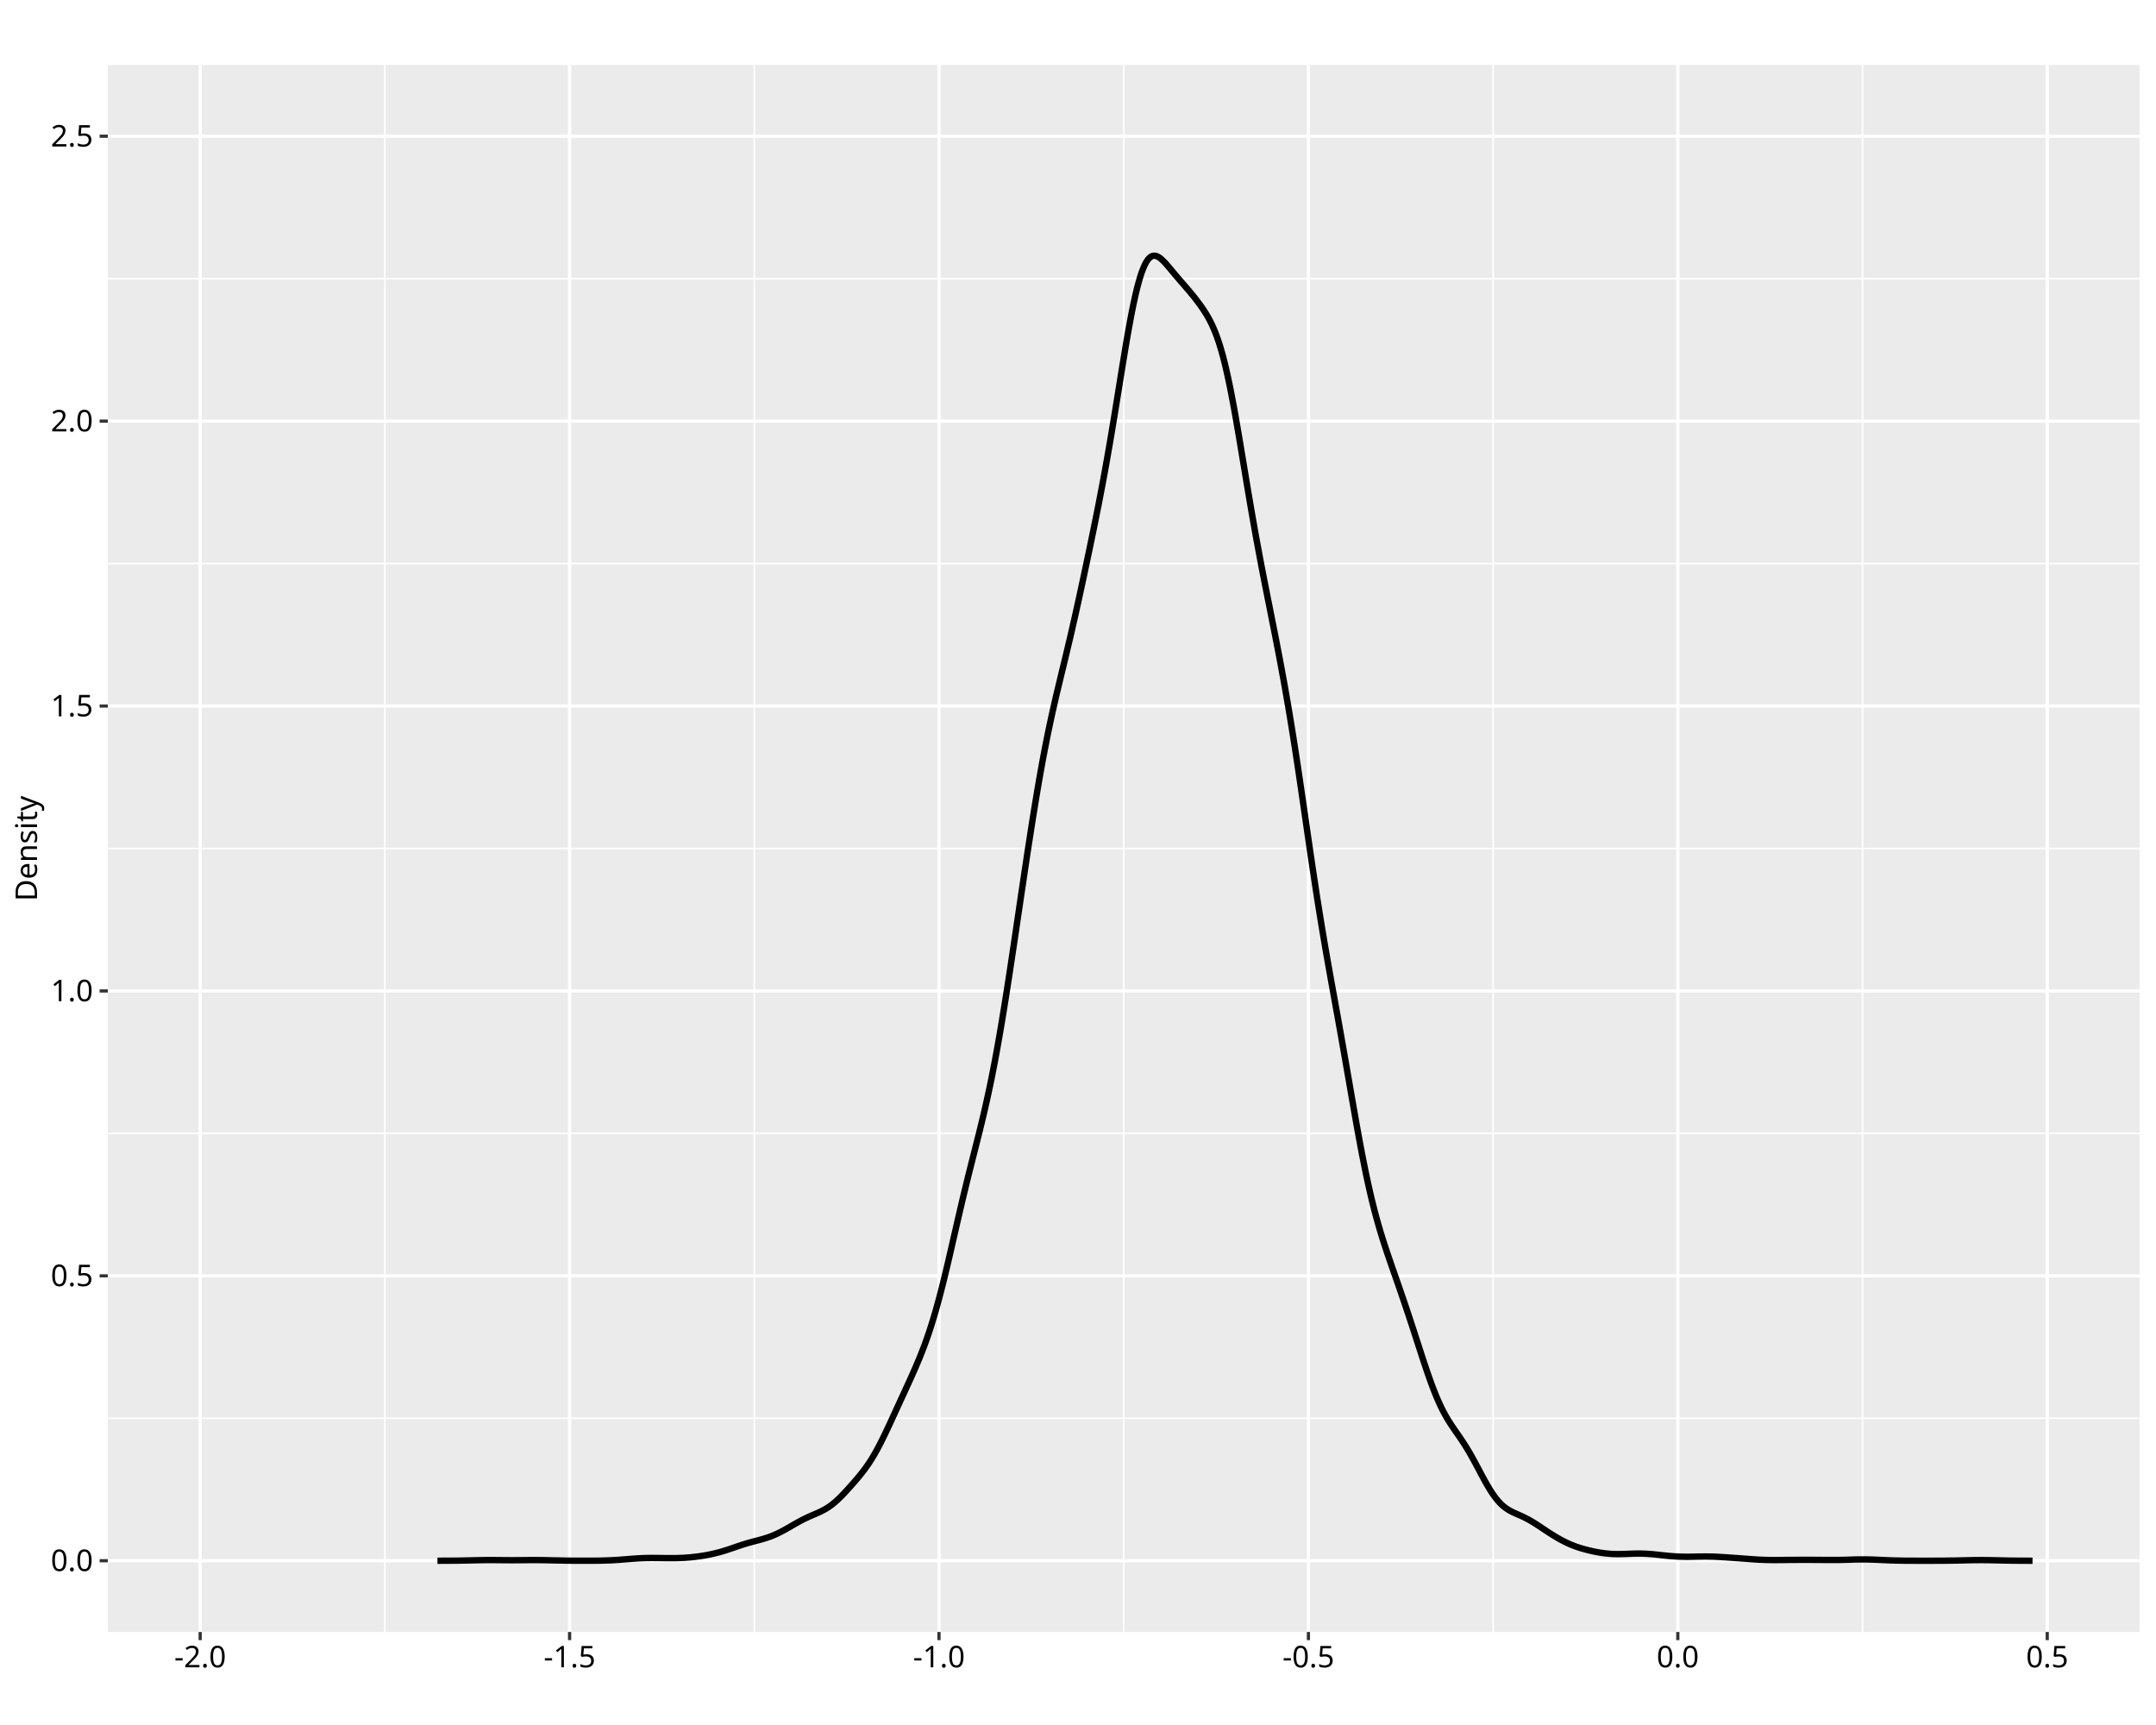
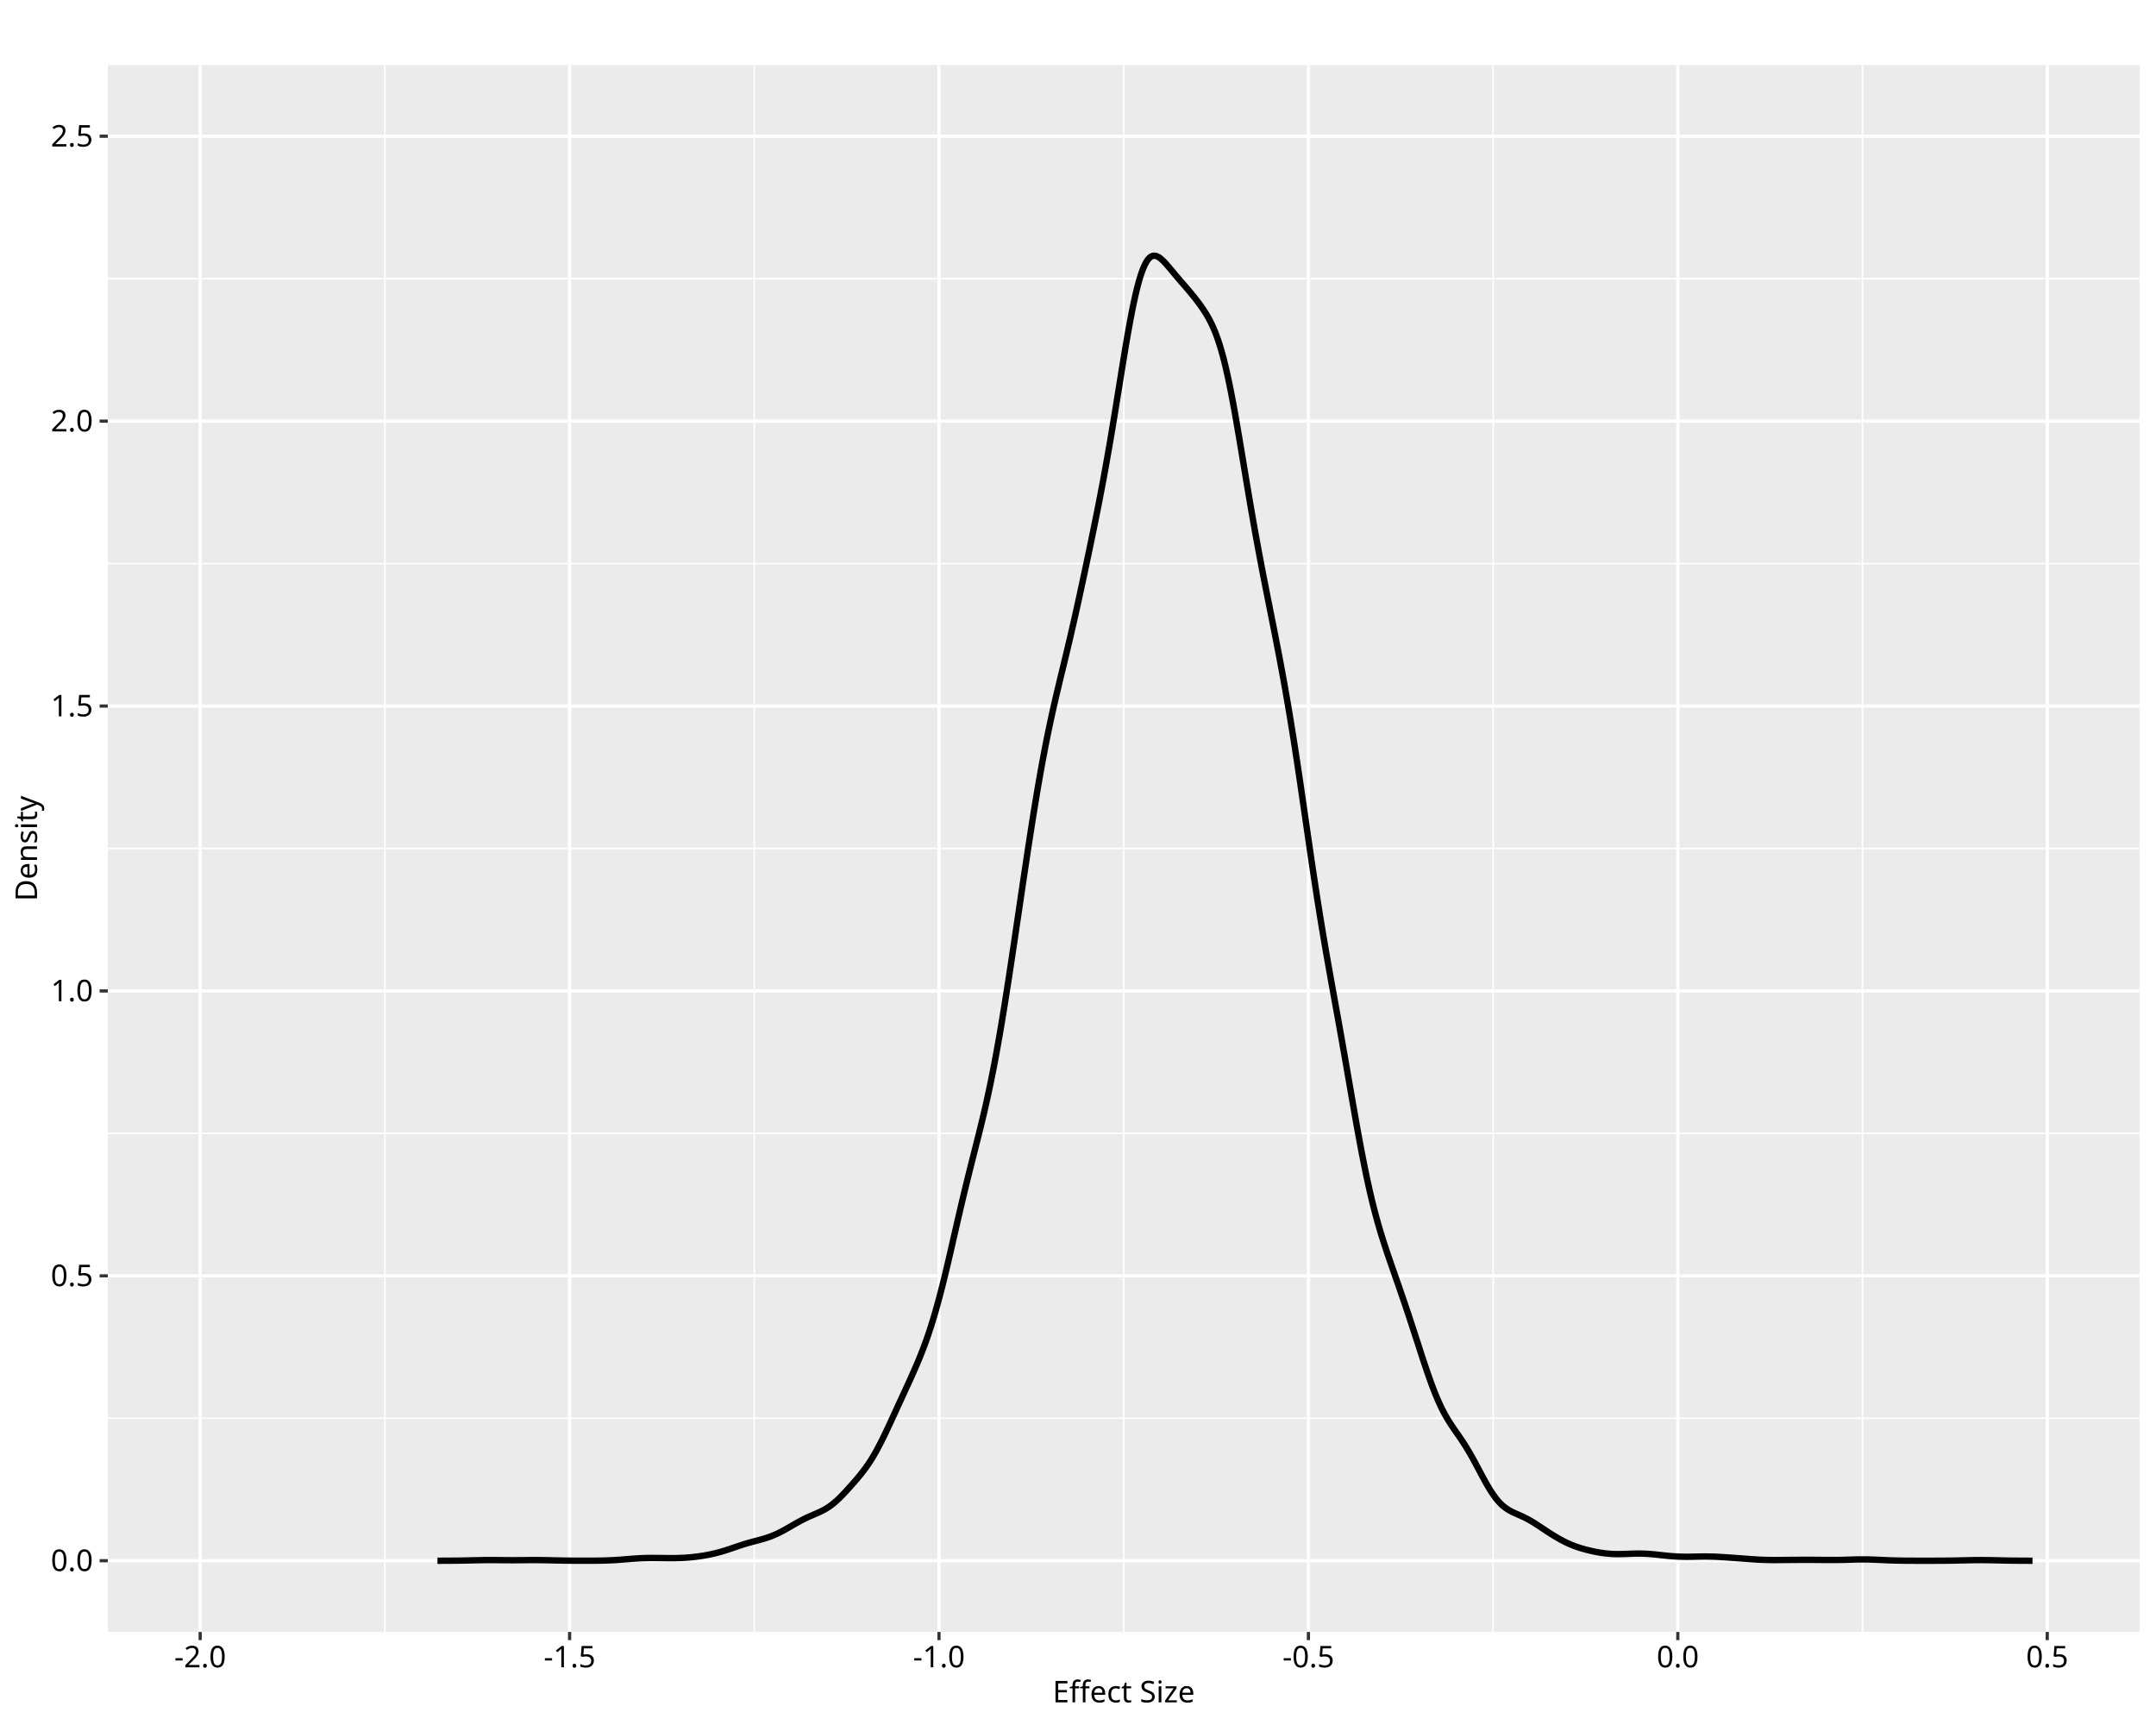
<svg xmlns="http://www.w3.org/2000/svg" class="svglite" data-engine-version="2.0" width="720.00pt" height="576.00pt" viewBox="0 0 720.00 576.00">
  <defs>
    <style type="text/css">
    .svglite line, .svglite polyline, .svglite polygon, .svglite path, .svglite rect, .svglite circle {
      fill: none;
      stroke: #000000;
      stroke-linecap: round;
      stroke-linejoin: round;
      stroke-miterlimit: 10.00;
    }
  </style>
  </defs>
  <rect width="100%" height="100%" style="stroke: none; fill: #FFFFFF;" />
  <defs>
    <clipPath id="cpMC4wMHw3MjAuMDB8MC4wMHw1NzYuMDA=">
      <rect x="0.00" y="0.00" width="720.00" height="576.00" />
    </clipPath>
  </defs>
  <g clip-path="url(#cpMC4wMHw3MjAuMDB8MC4wMHw1NzYuMDA=)">
    <rect x="0.00" y="0.00" width="720.00" height="576.00" style="stroke-width: 1.07; stroke: #FFFFFF; fill: #FFFFFF;" />
  </g>
  <defs>
    <clipPath id="cpMzYuMDF8NzE0LjUyfDIxLjcxfDU0NC45Mw==">
      <rect x="36.01" y="21.71" width="678.51" height="523.22" />
    </clipPath>
  </defs>
  <g clip-path="url(#cpMzYuMDF8NzE0LjUyfDIxLjcxfDU0NC45Mw==)">
    <rect x="36.01" y="21.71" width="678.51" height="523.22" style="stroke-width: 1.07; stroke: none; fill: #EBEBEB;" />
    <polyline points="36.01,473.58 714.52,473.58 " style="stroke-width: 0.53; stroke: #FFFFFF; stroke-linecap: butt;" />
    <polyline points="36.01,378.45 714.52,378.45 " style="stroke-width: 0.53; stroke: #FFFFFF; stroke-linecap: butt;" />
    <polyline points="36.01,283.32 714.52,283.32 " style="stroke-width: 0.53; stroke: #FFFFFF; stroke-linecap: butt;" />
    <polyline points="36.01,188.19 714.52,188.19 " style="stroke-width: 0.53; stroke: #FFFFFF; stroke-linecap: butt;" />
    <polyline points="36.01,93.06 714.52,93.06 " style="stroke-width: 0.53; stroke: #FFFFFF; stroke-linecap: butt;" />
    <polyline points="128.53,544.93 128.53,21.71 " style="stroke-width: 0.53; stroke: #FFFFFF; stroke-linecap: butt;" />
    <polyline points="251.90,544.93 251.90,21.71 " style="stroke-width: 0.53; stroke: #FFFFFF; stroke-linecap: butt;" />
    <polyline points="375.27,544.93 375.27,21.71 " style="stroke-width: 0.53; stroke: #FFFFFF; stroke-linecap: butt;" />
    <polyline points="498.63,544.93 498.63,21.71 " style="stroke-width: 0.53; stroke: #FFFFFF; stroke-linecap: butt;" />
    <polyline points="622.00,544.93 622.00,21.71 " style="stroke-width: 0.53; stroke: #FFFFFF; stroke-linecap: butt;" />
    <polyline points="36.01,521.15 714.52,521.15 " style="stroke-width: 1.07; stroke: #FFFFFF; stroke-linecap: butt;" />
    <polyline points="36.01,426.02 714.52,426.02 " style="stroke-width: 1.07; stroke: #FFFFFF; stroke-linecap: butt;" />
    <polyline points="36.01,330.89 714.52,330.89 " style="stroke-width: 1.07; stroke: #FFFFFF; stroke-linecap: butt;" />
    <polyline points="36.01,235.76 714.52,235.76 " style="stroke-width: 1.07; stroke: #FFFFFF; stroke-linecap: butt;" />
    <polyline points="36.01,140.62 714.52,140.62 " style="stroke-width: 1.07; stroke: #FFFFFF; stroke-linecap: butt;" />
    <polyline points="36.01,45.49 714.52,45.49 " style="stroke-width: 1.07; stroke: #FFFFFF; stroke-linecap: butt;" />
    <polyline points="66.85,544.93 66.85,21.71 " style="stroke-width: 1.07; stroke: #FFFFFF; stroke-linecap: butt;" />
    <polyline points="190.22,544.93 190.22,21.71 " style="stroke-width: 1.07; stroke: #FFFFFF; stroke-linecap: butt;" />
    <polyline points="313.58,544.93 313.58,21.71 " style="stroke-width: 1.07; stroke: #FFFFFF; stroke-linecap: butt;" />
    <polyline points="436.95,544.93 436.95,21.71 " style="stroke-width: 1.07; stroke: #FFFFFF; stroke-linecap: butt;" />
    <polyline points="560.31,544.93 560.31,21.71 " style="stroke-width: 1.07; stroke: #FFFFFF; stroke-linecap: butt;" />
    <polyline points="683.68,544.93 683.68,21.71 " style="stroke-width: 1.07; stroke: #FFFFFF; stroke-linecap: butt;" />
    <polyline points="146.09,521.15 146.63,521.15 147.16,521.15 147.69,521.14 148.22,521.14 148.76,521.14 149.29,521.14 149.82,521.14 150.36,521.13 150.89,521.13 151.42,521.12 151.96,521.12 152.49,521.11 153.02,521.11 153.56,521.10 154.09,521.09 154.62,521.08 155.16,521.07 155.69,521.06 156.22,521.05 156.76,521.04 157.29,521.02 157.82,521.01 158.36,521.00 158.89,520.99 159.42,520.98 159.95,520.97 160.49,520.96 161.02,520.95 161.55,520.94 162.09,520.93 162.62,520.93 163.15,520.93 163.69,520.93 164.22,520.93 164.75,520.93 165.29,520.93 165.82,520.94 166.35,520.94 166.89,520.95 167.42,520.95 167.95,520.96 168.49,520.96 169.02,520.97 169.55,520.97 170.09,520.97 170.62,520.98 171.15,520.98 171.69,520.98 172.22,520.97 172.75,520.97 173.28,520.97 173.82,520.96 174.35,520.96 174.88,520.95 175.42,520.94 175.95,520.94 176.48,520.93 177.02,520.93 177.55,520.93 178.08,520.93 178.62,520.93 179.15,520.93 179.68,520.93 180.22,520.94 180.75,520.94 181.28,520.95 181.82,520.96 182.35,520.97 182.88,520.98 183.42,520.99 183.95,521.00 184.48,521.02 185.02,521.03 185.55,521.04 186.08,521.05 186.61,521.06 187.15,521.07 187.68,521.08 188.21,521.09 188.75,521.10 189.28,521.11 189.81,521.12 190.35,521.12 190.88,521.13 191.41,521.13 191.95,521.13 192.48,521.14 193.01,521.14 193.55,521.14 194.08,521.14 194.61,521.14 195.15,521.14 195.68,521.14 196.21,521.14 196.75,521.14 197.28,521.14 197.81,521.14 198.35,521.13 198.88,521.13 199.41,521.12 199.94,521.11 200.48,521.11 201.01,521.10 201.54,521.08 202.08,521.07 202.61,521.05 203.14,521.03 203.68,521.01 204.21,520.99 204.74,520.96 205.28,520.93 205.81,520.90 206.34,520.86 206.88,520.83 207.41,520.79 207.94,520.74 208.48,520.70 209.01,520.66 209.54,520.62 210.08,520.57 210.61,520.53 211.14,520.49 211.68,520.45 212.21,520.41 212.74,520.38 213.27,520.35 213.81,520.32 214.34,520.29 214.87,520.27 215.41,520.26 215.94,520.24 216.47,520.23 217.01,520.23 217.54,520.22 218.07,520.22 218.61,520.23 219.14,520.23 219.67,520.24 220.21,520.24 220.74,520.25 221.27,520.26 221.81,520.26 222.34,520.27 222.87,520.27 223.41,520.28 223.94,520.28 224.47,520.28 225.01,520.27 225.54,520.27 226.07,520.26 226.60,520.24 227.14,520.22 227.67,520.20 228.20,520.18 228.74,520.15 229.27,520.11 229.80,520.07 230.34,520.03 230.87,519.98 231.40,519.92 231.94,519.86 232.47,519.80 233.00,519.73 233.54,519.66 234.07,519.58 234.60,519.50 235.14,519.41 235.67,519.32 236.20,519.22 236.74,519.12 237.27,519.01 237.80,518.89 238.34,518.77 238.87,518.65 239.40,518.51 239.93,518.38 240.47,518.23 241.00,518.08 241.53,517.92 242.07,517.76 242.60,517.59 243.13,517.42 243.67,517.24 244.20,517.06 244.73,516.88 245.27,516.70 245.80,516.51 246.33,516.33 246.87,516.15 247.40,515.98 247.93,515.80 248.47,515.63 249.00,515.47 249.53,515.31 250.07,515.16 250.60,515.01 251.13,514.86 251.66,514.72 252.20,514.58 252.73,514.44 253.26,514.30 253.80,514.16 254.33,514.01 254.86,513.86 255.40,513.70 255.93,513.53 256.46,513.35 257.00,513.17 257.53,512.97 258.06,512.75 258.60,512.53 259.13,512.30 259.66,512.05 260.20,511.79 260.73,511.52 261.26,511.24 261.80,510.96 262.33,510.66 262.86,510.36 263.40,510.06 263.93,509.75 264.46,509.44 264.99,509.13 265.53,508.83 266.06,508.53 266.59,508.23 267.13,507.94 267.66,507.66 268.19,507.38 268.73,507.11 269.26,506.86 269.79,506.61 270.33,506.36 270.86,506.13 271.39,505.90 271.93,505.67 272.46,505.44 272.99,505.21 273.53,504.97 274.06,504.72 274.59,504.45 275.13,504.17 275.66,503.88 276.19,503.55 276.73,503.21 277.26,502.84 277.79,502.44 278.32,502.02 278.86,501.57 279.39,501.10 279.92,500.61 280.46,500.09 280.99,499.56 281.52,499.01 282.06,498.45 282.59,497.87 283.12,497.29 283.66,496.70 284.19,496.10 284.72,495.50 285.26,494.89 285.79,494.27 286.32,493.65 286.86,493.01 287.39,492.36 287.92,491.68 288.46,490.99 288.99,490.28 289.52,489.53 290.06,488.76 290.59,487.95 291.12,487.11 291.65,486.23 292.19,485.31 292.72,484.36 293.25,483.38 293.79,482.36 294.32,481.32 294.85,480.25 295.39,479.15 295.92,478.04 296.45,476.91 296.99,475.77 297.52,474.62 298.05,473.46 298.59,472.30 299.12,471.13 299.65,469.97 300.19,468.81 300.72,467.65 301.25,466.50 301.79,465.34 302.32,464.18 302.85,463.02 303.39,461.86 303.92,460.69 304.45,459.51 304.98,458.31 305.52,457.10 306.05,455.87 306.58,454.61 307.12,453.32 307.65,451.99 308.18,450.63 308.72,449.22 309.25,447.76 309.78,446.25 310.32,444.67 310.85,443.04 311.38,441.35 311.92,439.59 312.45,437.76 312.98,435.87 313.52,433.91 314.05,431.90 314.58,429.82 315.12,427.69 315.65,425.51 316.18,423.29 316.72,421.03 317.25,418.74 317.78,416.43 318.31,414.10 318.85,411.78 319.38,409.45 319.91,407.13 320.45,404.83 320.98,402.55 321.51,400.29 322.05,398.06 322.58,395.86 323.11,393.68 323.65,391.53 324.18,389.40 324.71,387.29 325.25,385.18 325.78,383.08 326.31,380.98 326.85,378.85 327.38,376.70 327.91,374.52 328.45,372.29 328.98,369.99 329.51,367.64 330.04,365.21 330.58,362.70 331.11,360.11 331.64,357.43 332.18,354.66 332.71,351.80 333.24,348.85 333.78,345.81 334.31,342.69 334.84,339.48 335.38,336.21 335.91,332.87 336.44,329.47 336.98,326.01 337.51,322.51 338.04,318.97 338.58,315.40 339.11,311.81 339.64,308.20 340.18,304.59 340.71,300.97 341.24,297.37 341.78,293.77 342.31,290.19 342.84,286.65 343.37,283.13 343.91,279.66 344.44,276.23 344.97,272.86 345.51,269.54 346.04,266.30 346.57,263.12 347.11,260.02 347.64,257.01 348.17,254.08 348.71,251.24 349.24,248.48 349.77,245.80 350.31,243.21 350.84,240.70 351.37,238.25 351.91,235.87 352.44,233.54 352.97,231.26 353.51,229.02 354.04,226.80 354.57,224.59 355.11,222.40 355.64,220.19 356.17,217.98 356.70,215.74 357.24,213.48 357.77,211.20 358.30,208.88 358.84,206.53 359.37,204.15 359.90,201.75 360.44,199.32 360.97,196.86 361.50,194.39 362.04,191.90 362.57,189.39 363.10,186.86 363.64,184.32 364.17,181.77 364.70,179.19 365.24,176.59 365.77,173.97 366.30,171.31 366.84,168.62 367.37,165.88 367.90,163.10 368.44,160.26 368.97,157.36 369.50,154.41 370.03,151.39 370.57,148.32 371.10,145.18 371.63,142.00 372.17,138.76 372.70,135.49 373.23,132.18 373.77,128.87 374.30,125.55 374.83,122.25 375.37,118.99 375.90,115.78 376.43,112.66 376.97,109.63 377.50,106.72 378.03,103.94 378.57,101.32 379.10,98.88 379.63,96.62 380.17,94.56 380.70,92.71 381.23,91.06 381.77,89.64 382.30,88.43 382.83,87.44 383.36,86.65 383.90,86.06 384.43,85.66 384.96,85.44 385.50,85.38 386.03,85.45 386.56,85.66 387.10,85.96 387.63,86.36 388.16,86.83 388.70,87.35 389.23,87.92 389.76,88.53 390.30,89.15 390.83,89.78 391.36,90.42 391.90,91.06 392.43,91.70 392.96,92.33 393.50,92.96 394.03,93.58 394.56,94.19 395.10,94.81 395.63,95.42 396.16,96.04 396.69,96.66 397.23,97.29 397.76,97.93 398.29,98.58 398.83,99.24 399.36,99.92 399.89,100.62 400.43,101.33 400.96,102.06 401.49,102.82 402.03,103.62 402.56,104.45 403.09,105.32 403.63,106.26 404.16,107.26 404.69,108.34 405.23,109.52 405.76,110.79 406.29,112.18 406.83,113.69 407.36,115.33 407.89,117.11 408.43,119.04 408.96,121.12 409.49,123.35 410.02,125.72 410.56,128.24 411.09,130.89 411.62,133.67 412.16,136.55 412.69,139.54 413.22,142.61 413.76,145.74 414.29,148.91 414.82,152.12 415.36,155.33 415.89,158.55 416.42,161.75 416.96,164.93 417.49,168.07 418.02,171.17 418.56,174.22 419.09,177.23 419.62,180.18 420.16,183.08 420.69,185.93 421.22,188.74 421.75,191.51 422.29,194.25 422.82,196.95 423.35,199.64 423.89,202.32 424.42,205.00 424.95,207.68 425.49,210.37 426.02,213.08 426.55,215.82 427.09,218.60 427.62,221.42 428.15,224.29 428.69,227.21 429.22,230.19 429.75,233.24 430.29,236.35 430.82,239.54 431.35,242.80 431.89,246.13 432.42,249.53 432.95,253.00 433.49,256.53 434.02,260.10 434.55,263.73 435.08,267.38 435.62,271.06 436.15,274.75 436.68,278.44 437.22,282.11 437.75,285.76 438.28,289.37 438.82,292.94 439.35,296.45 439.88,299.91 440.42,303.29 440.95,306.61 441.48,309.86 442.02,313.05 442.55,316.18 443.08,319.26 443.62,322.29 444.15,325.29 444.68,328.27 445.22,331.22 445.75,334.17 446.28,337.12 446.82,340.08 447.35,343.05 447.88,346.04 448.41,349.05 448.95,352.09 449.48,355.14 450.01,358.21 450.55,361.28 451.08,364.36 451.61,367.43 452.15,370.49 452.68,373.51 453.21,376.50 453.75,379.44 454.28,382.32 454.81,385.13 455.35,387.86 455.88,390.51 456.41,393.07 456.95,395.54 457.48,397.91 458.01,400.19 458.55,402.37 459.08,404.46 459.61,406.45 460.15,408.37 460.68,410.21 461.21,411.99 461.74,413.71 462.28,415.38 462.81,417.00 463.34,418.60 463.88,420.16 464.41,421.71 464.94,423.25 465.48,424.77 466.01,426.30 466.54,427.83 467.08,429.36 467.61,430.90 468.14,432.45 468.68,434.01 469.21,435.58 469.74,437.17 470.28,438.76 470.81,440.37 471.34,441.99 471.88,443.63 472.41,445.26 472.94,446.91 473.48,448.55 474.01,450.20 474.54,451.84 475.07,453.47 475.61,455.08 476.14,456.68 476.67,458.25 477.21,459.78 477.74,461.28 478.27,462.73 478.81,464.13 479.34,465.47 479.87,466.76 480.41,467.99 480.94,469.16 481.47,470.27 482.01,471.32 482.54,472.31 483.07,473.25 483.61,474.15 484.14,475.00 484.67,475.83 485.21,476.62 485.74,477.40 486.27,478.17 486.81,478.93 487.34,479.70 487.87,480.48 488.40,481.28 488.94,482.10 489.47,482.94 490.00,483.81 490.54,484.70 491.07,485.62 491.60,486.56 492.14,487.53 492.67,488.51 493.20,489.50 493.74,490.50 494.27,491.51 494.80,492.51 495.34,493.50 495.87,494.48 496.40,495.43 496.94,496.35 497.47,497.24 498.00,498.08 498.54,498.89 499.07,499.64 499.60,500.35 500.13,501.00 500.67,501.61 501.20,502.16 501.73,502.66 502.27,503.11 502.80,503.52 503.33,503.89 503.87,504.22 504.40,504.53 504.93,504.80 505.47,505.06 506.00,505.31 506.53,505.54 507.07,505.78 507.60,506.01 508.13,506.25 508.67,506.50 509.20,506.76 509.73,507.03 510.27,507.31 510.80,507.60 511.33,507.91 511.87,508.23 512.40,508.56 512.93,508.90 513.46,509.24 514.00,509.59 514.53,509.94 515.06,510.30 515.60,510.65 516.13,511.01 516.66,511.36 517.20,511.71 517.73,512.05 518.26,512.39 518.80,512.72 519.33,513.04 519.86,513.36 520.40,513.67 520.93,513.97 521.46,514.26 522.00,514.54 522.53,514.81 523.06,515.07 523.60,515.32 524.13,515.56 524.66,515.79 525.20,516.00 525.73,516.21 526.26,516.41 526.79,516.59 527.33,516.77 527.86,516.94 528.39,517.10 528.93,517.25 529.46,517.39 529.99,517.53 530.53,517.66 531.06,517.79 531.59,517.91 532.13,518.03 532.66,518.14 533.19,518.24 533.73,518.34 534.26,518.43 534.79,518.51 535.33,518.59 535.86,518.66 536.39,518.72 536.93,518.77 537.46,518.82 537.99,518.86 538.53,518.89 539.06,518.91 539.59,518.92 540.12,518.93 540.66,518.93 541.19,518.92 541.72,518.91 542.26,518.89 542.79,518.88 543.32,518.86 543.86,518.84 544.39,518.82 544.92,518.80 545.46,518.78 545.99,518.77 546.52,518.76 547.06,518.75 547.59,518.76 548.12,518.76 548.66,518.78 549.19,518.79 549.72,518.82 550.26,518.85 550.79,518.89 551.32,518.93 551.86,518.97 552.39,519.02 552.92,519.08 553.45,519.13 553.99,519.19 554.52,519.25 555.05,519.31 555.59,519.37 556.12,519.42 556.65,519.48 557.19,519.53 557.72,519.58 558.25,519.62 558.79,519.66 559.32,519.70 559.85,519.73 560.39,519.76 560.92,519.78 561.45,519.80 561.99,519.81 562.52,519.82 563.05,519.83 563.59,519.83 564.12,519.82 564.65,519.81 565.19,519.81 565.72,519.80 566.25,519.78 566.78,519.77 567.32,519.76 567.85,519.75 568.38,519.75 568.92,519.74 569.45,519.74 569.98,519.74 570.52,519.75 571.05,519.75 571.58,519.77 572.12,519.78 572.65,519.80 573.18,519.83 573.72,519.85 574.25,519.88 574.78,519.91 575.32,519.95 575.85,519.98 576.38,520.01 576.92,520.05 577.45,520.09 577.98,520.12 578.52,520.16 579.05,520.20 579.58,520.24 580.11,520.27 580.65,520.31 581.18,520.35 581.71,520.39 582.25,520.43 582.78,520.47 583.31,520.51 583.85,520.55 584.38,520.59 584.91,520.63 585.45,520.67 585.98,520.70 586.51,520.74 587.05,520.77 587.58,520.80 588.11,520.82 588.65,520.84 589.18,520.86 589.71,520.88 590.25,520.89 590.78,520.90 591.31,520.91 591.84,520.92 592.38,520.92 592.91,520.92 593.44,520.92 593.98,520.91 594.51,520.91 595.04,520.90 595.58,520.90 596.11,520.89 596.64,520.89 597.18,520.88 597.71,520.87 598.24,520.87 598.78,520.86 599.31,520.86 599.84,520.86 600.38,520.86 600.91,520.85 601.44,520.85 601.98,520.85 602.51,520.85 603.04,520.85 603.58,520.85 604.11,520.85 604.64,520.85 605.17,520.85 605.71,520.86 606.24,520.86 606.77,520.86 607.31,520.87 607.84,520.87 608.37,520.88 608.91,520.88 609.44,520.88 609.97,520.89 610.51,520.89 611.04,520.89 611.57,520.89 612.11,520.89 612.64,520.89 613.17,520.89 613.71,520.88 614.24,520.88 614.77,520.87 615.31,520.86 615.84,520.85 616.37,520.83 616.91,520.82 617.44,520.80 617.97,520.79 618.50,520.77 619.04,520.75 619.57,520.74 620.10,520.73 620.64,520.72 621.17,520.71 621.70,520.71 622.24,520.71 622.77,520.71 623.30,520.71 623.84,520.72 624.37,520.74 624.90,520.75 625.44,520.77 625.97,520.79 626.50,520.81 627.04,520.83 627.57,520.86 628.10,520.88 628.64,520.91 629.17,520.93 629.70,520.96 630.24,520.98 630.77,521.00 631.30,521.02 631.83,521.04 632.37,521.05 632.90,521.07 633.43,521.08 633.97,521.09 634.50,521.10 635.03,521.11 635.57,521.12 636.10,521.13 636.63,521.13 637.17,521.13 637.70,521.14 638.23,521.14 638.77,521.14 639.30,521.14 639.83,521.15 640.37,521.15 640.90,521.15 641.43,521.15 641.97,521.15 642.50,521.15 643.03,521.15 643.57,521.15 644.10,521.15 644.63,521.15 645.16,521.15 645.70,521.15 646.23,521.14 646.76,521.14 647.30,521.14 647.83,521.14 648.36,521.14 648.90,521.13 649.43,521.13 649.96,521.12 650.50,521.12 651.03,521.11 651.56,521.10 652.10,521.09 652.63,521.09 653.16,521.08 653.70,521.07 654.23,521.05 654.76,521.04 655.30,521.03 655.83,521.02 656.36,521.01 656.90,520.99 657.43,520.98 657.96,520.97 658.49,520.96 659.03,520.95 659.56,520.95 660.09,520.94 660.63,520.94 661.16,520.93 661.69,520.93 662.23,520.93 662.76,520.94 663.29,520.94 663.83,520.95 664.36,520.96 664.89,520.97 665.43,520.98 665.96,520.99 666.49,521.00 667.03,521.01 667.56,521.02 668.09,521.04 668.63,521.05 669.16,521.06 669.69,521.07 670.23,521.08 670.76,521.09 671.29,521.10 671.82,521.11 672.36,521.11 672.89,521.12 673.42,521.12 673.96,521.13 674.49,521.13 675.02,521.14 675.56,521.14 676.09,521.14 676.62,521.14 677.16,521.14 677.69,521.15 678.22,521.15 678.76,521.15 " style="stroke-width: 2.13; stroke-linecap: butt;" />
  </g>
  <g clip-path="url(#cpMC4wMHw3MjAuMDB8MC4wMHw1NzYuMDA=)">
    <text x="31.08" y="524.59" text-anchor="end" style="font-size: 10.00px; font-family: sans;" textLength="13.90px" lengthAdjust="spacingAndGlyphs">0.0</text>
    <text x="31.08" y="429.46" text-anchor="end" style="font-size: 10.00px; font-family: sans;" textLength="13.90px" lengthAdjust="spacingAndGlyphs">0.5</text>
    <text x="31.08" y="334.33" text-anchor="end" style="font-size: 10.00px; font-family: sans;" textLength="13.90px" lengthAdjust="spacingAndGlyphs">1.0</text>
    <text x="31.08" y="239.20" text-anchor="end" style="font-size: 10.00px; font-family: sans;" textLength="13.90px" lengthAdjust="spacingAndGlyphs">1.5</text>
    <text x="31.08" y="144.06" text-anchor="end" style="font-size: 10.00px; font-family: sans;" textLength="13.90px" lengthAdjust="spacingAndGlyphs">2.0</text>
    <text x="31.08" y="48.93" text-anchor="end" style="font-size: 10.00px; font-family: sans;" textLength="13.90px" lengthAdjust="spacingAndGlyphs">2.5</text>
    <polyline points="33.27,521.15 36.01,521.15 " style="stroke-width: 1.07; stroke: #333333; stroke-linecap: butt;" />
    <polyline points="33.27,426.02 36.01,426.02 " style="stroke-width: 1.07; stroke: #333333; stroke-linecap: butt;" />
    <polyline points="33.27,330.89 36.01,330.89 " style="stroke-width: 1.07; stroke: #333333; stroke-linecap: butt;" />
    <polyline points="33.27,235.76 36.01,235.76 " style="stroke-width: 1.07; stroke: #333333; stroke-linecap: butt;" />
    <polyline points="33.27,140.62 36.01,140.62 " style="stroke-width: 1.07; stroke: #333333; stroke-linecap: butt;" />
    <polyline points="33.27,45.49 36.01,45.49 " style="stroke-width: 1.07; stroke: #333333; stroke-linecap: butt;" />
    <polyline points="66.85,547.67 66.85,544.93 " style="stroke-width: 1.07; stroke: #333333; stroke-linecap: butt;" />
    <polyline points="190.22,547.67 190.22,544.93 " style="stroke-width: 1.07; stroke: #333333; stroke-linecap: butt;" />
    <polyline points="313.58,547.67 313.58,544.93 " style="stroke-width: 1.07; stroke: #333333; stroke-linecap: butt;" />
    <polyline points="436.95,547.67 436.95,544.93 " style="stroke-width: 1.07; stroke: #333333; stroke-linecap: butt;" />
    <polyline points="560.31,547.67 560.31,544.93 " style="stroke-width: 1.07; stroke: #333333; stroke-linecap: butt;" />
    <polyline points="683.68,547.67 683.68,544.93 " style="stroke-width: 1.07; stroke: #333333; stroke-linecap: butt;" />
    <text x="66.85" y="556.75" text-anchor="middle" style="font-size: 10.00px; font-family: sans;" textLength="17.23px" lengthAdjust="spacingAndGlyphs">-2.0</text>
    <text x="190.22" y="556.75" text-anchor="middle" style="font-size: 10.00px; font-family: sans;" textLength="17.23px" lengthAdjust="spacingAndGlyphs">-1.5</text>
    <text x="313.58" y="556.75" text-anchor="middle" style="font-size: 10.00px; font-family: sans;" textLength="17.23px" lengthAdjust="spacingAndGlyphs">-1.0</text>
    <text x="436.95" y="556.75" text-anchor="middle" style="font-size: 10.00px; font-family: sans;" textLength="17.23px" lengthAdjust="spacingAndGlyphs">-0.5</text>
    <text x="560.31" y="556.75" text-anchor="middle" style="font-size: 10.00px; font-family: sans;" textLength="13.90px" lengthAdjust="spacingAndGlyphs">0.0</text>
    <text x="683.68" y="556.75" text-anchor="middle" style="font-size: 10.00px; font-family: sans;" textLength="13.90px" lengthAdjust="spacingAndGlyphs">0.5</text>
+     <text x="375.27" y="568.44" text-anchor="middle" style="font-size: 10.00px; font-family: sans;" textLength="47.81px" lengthAdjust="spacingAndGlyphs">Effect Size</text>
    <text transform="translate(12.36,283.32) rotate(-90)" text-anchor="middle" style="font-size: 10.00px; font-family: sans;" textLength="33.35px" lengthAdjust="spacingAndGlyphs">Density</text>
  </g>
</svg>
